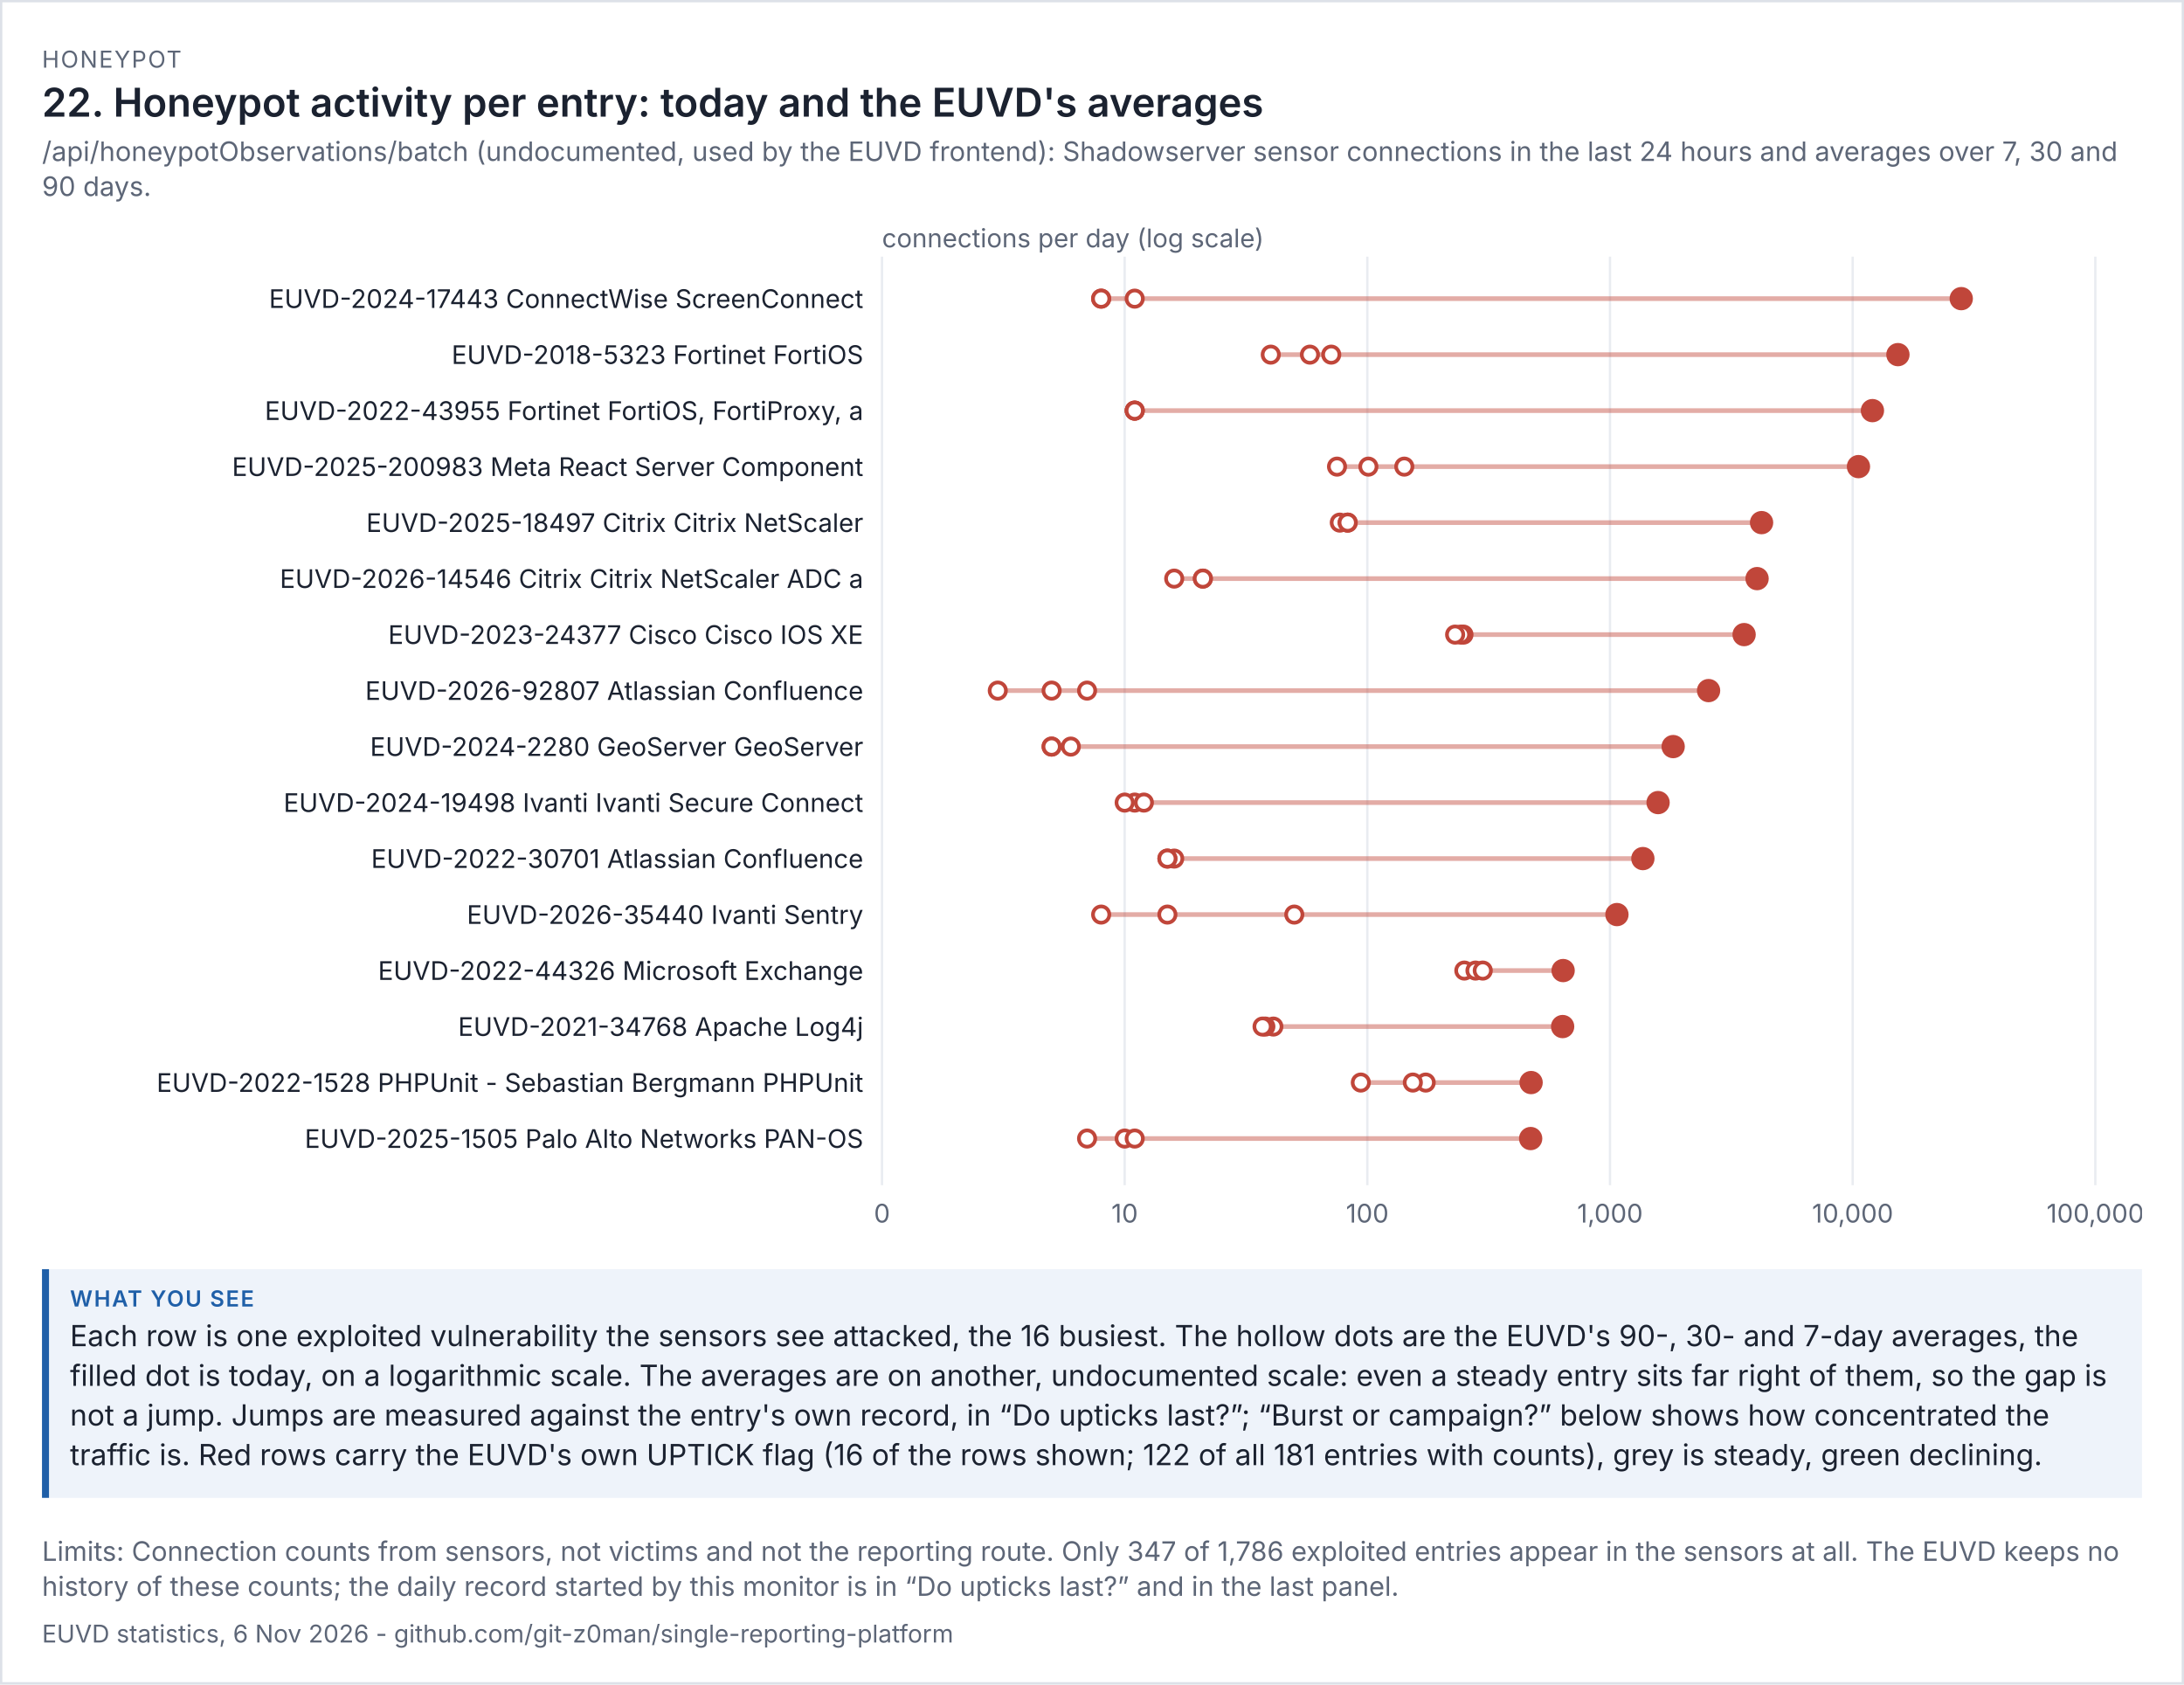
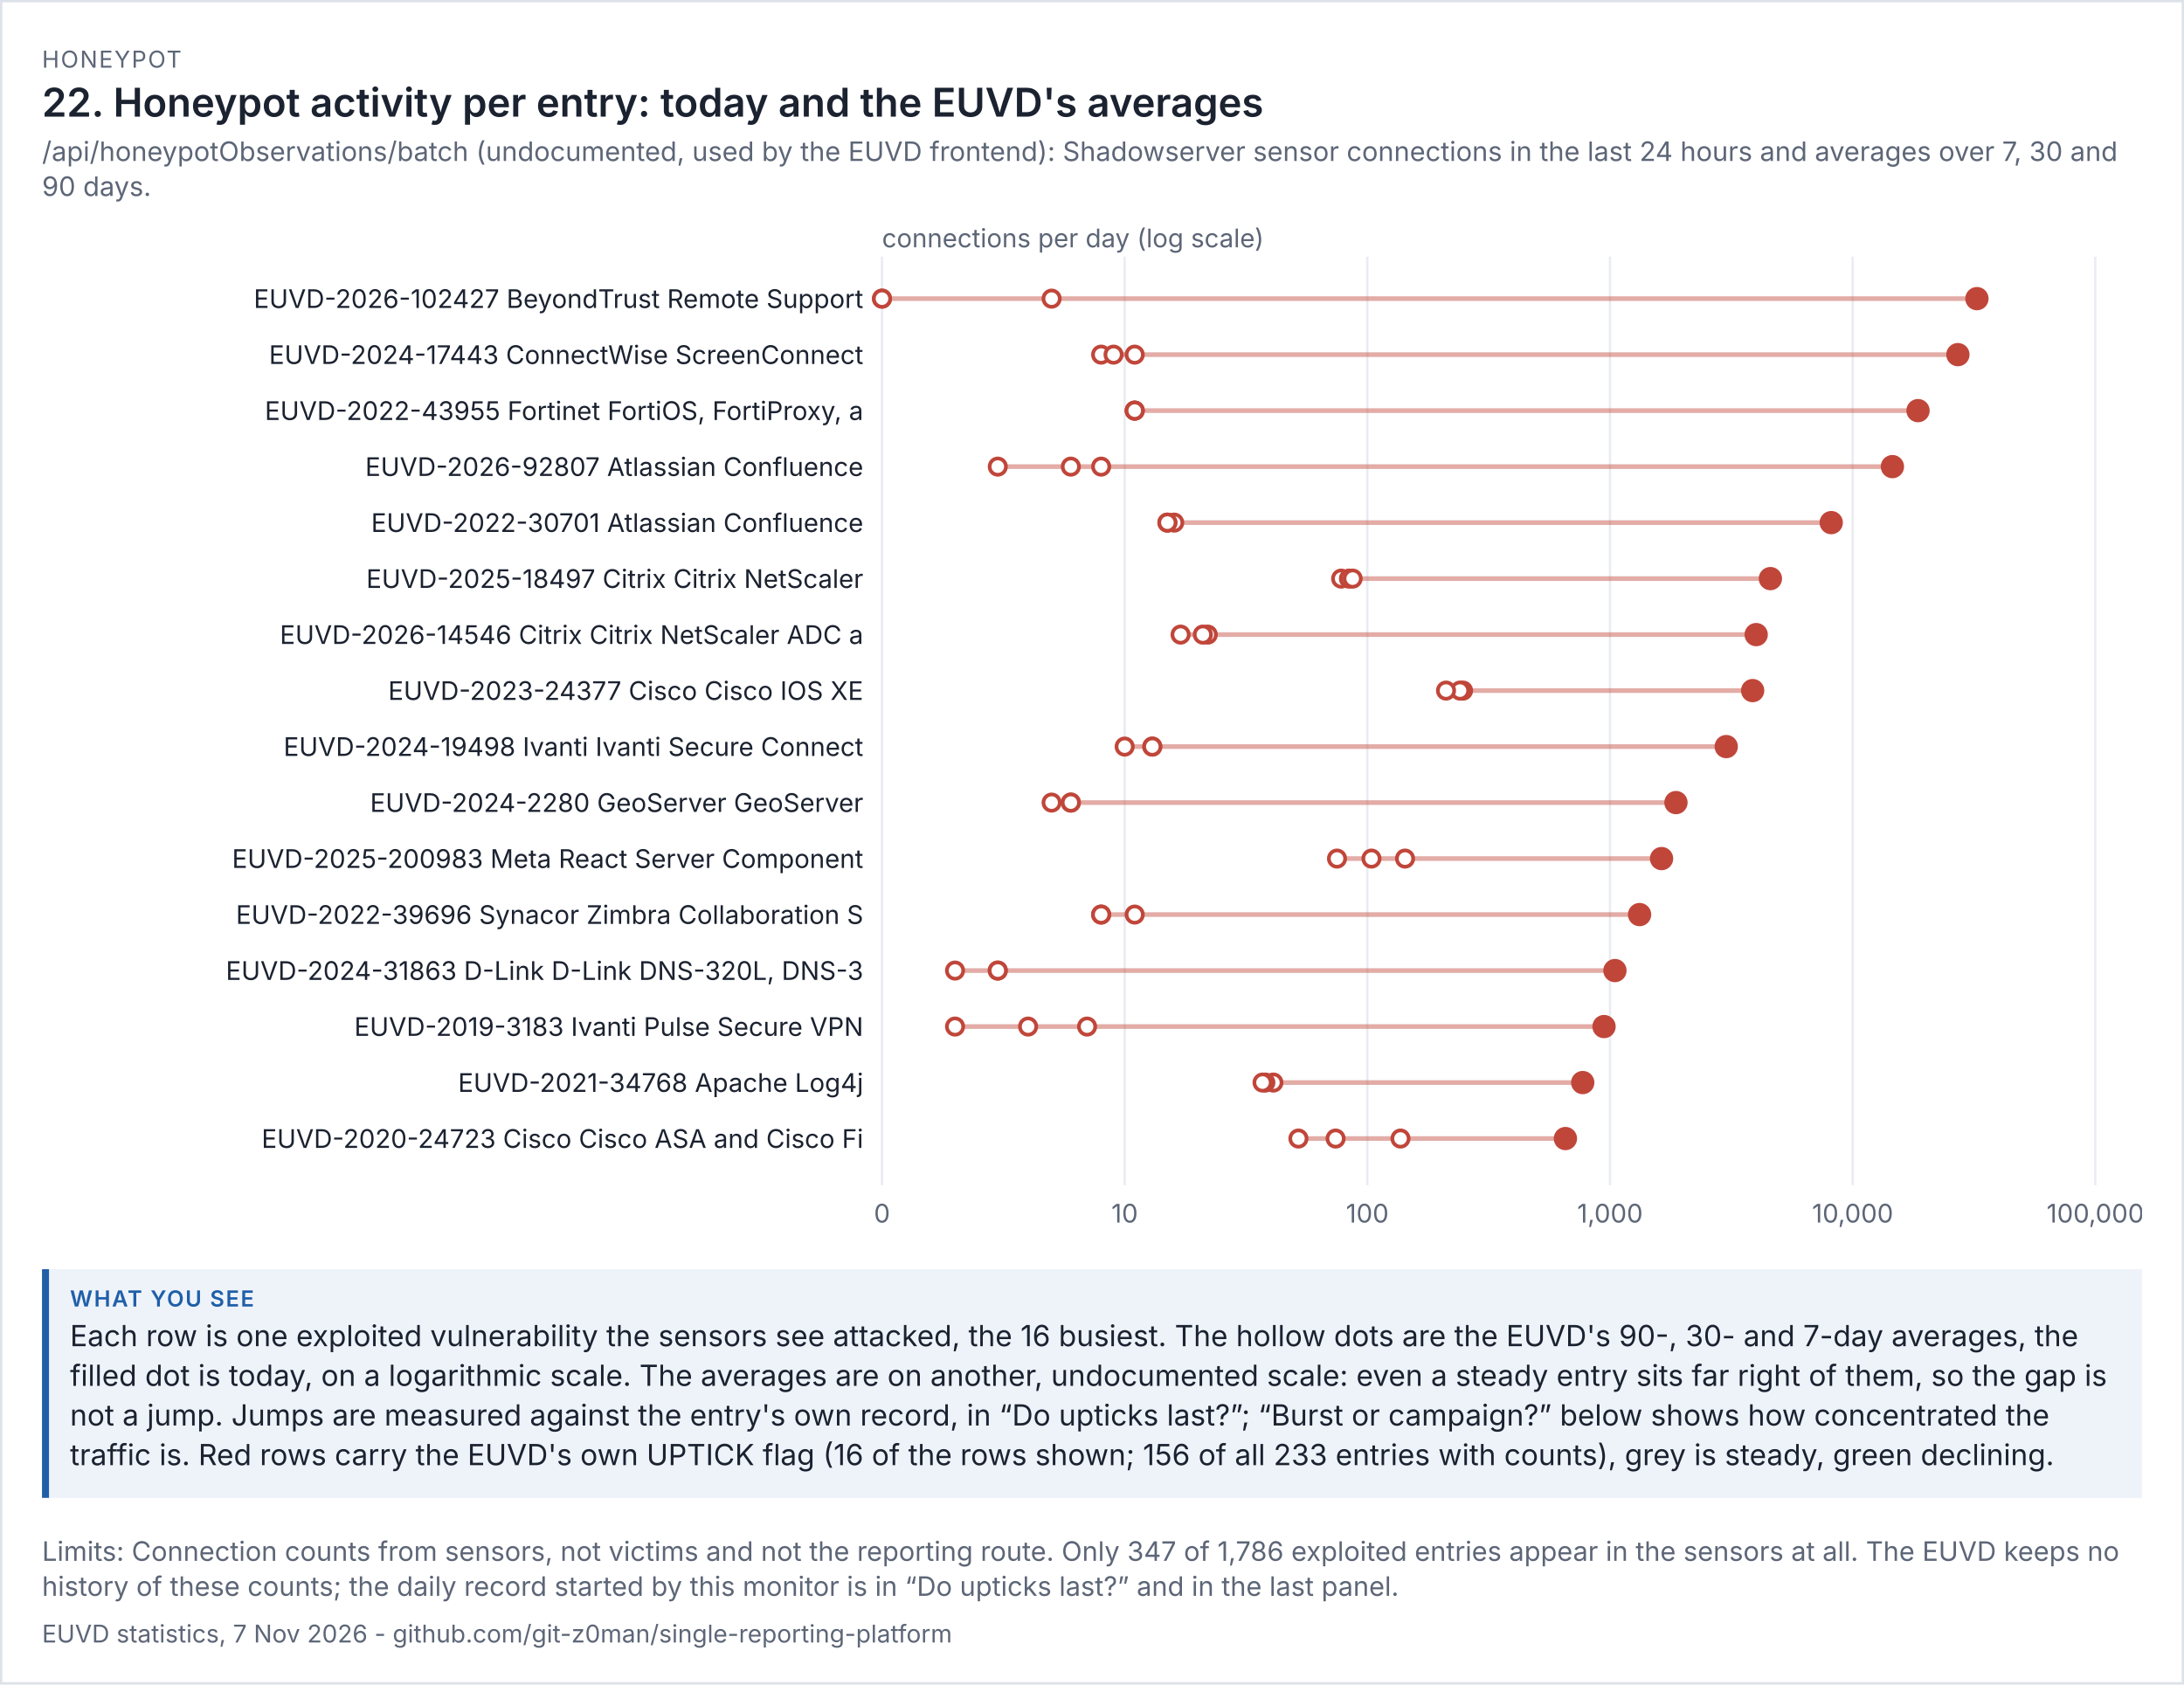
<svg xmlns="http://www.w3.org/2000/svg" viewBox="0 0 936 722" width="936" height="722" font-family="system-ui,-apple-system,'Segoe UI',sans-serif">
  <rect width="100%" height="100%" fill="#ffffff" />
  <rect x="0.5" y="0.5" width="935" height="721" fill="none" stroke="#dde1e8" />
  <text x="18" y="29" font-size="10" letter-spacing="0.6" fill="#5d6677">HONEYPOT</text>
  <text x="18" y="50" font-size="17" fill="#1b2230" font-weight="600">22. Honeypot activity per entry: today and the EUVD's averages</text>
  <text x="18" y="69" font-size="11.5" fill="#5d6677">/api/honeypotObservations/batch (undocumented, used by the EUVD frontend): Shadowserver sensor connections in the last 24 hours and averages over 7, 30 and</text>
  <text x="18" y="84" font-size="11.5" fill="#5d6677">90 days.</text>
  <g transform="translate(18,94) scale(1)" font-size="11">
    <svg viewBox="0 0 900 438" role="img" width="900" height="438">
      <g>
        <line x1="360" x2="360" y1="16" y2="414" stroke="rgb(233, 236, 241)" />
        <text x="360" y="430" text-anchor="middle" fill="rgb(93, 102, 119)">0</text>
        <line x1="464" x2="464" y1="16" y2="414" stroke="rgb(233, 236, 241)" />
        <text x="464" y="430" text-anchor="middle" fill="rgb(93, 102, 119)">10</text>
        <line x1="568" x2="568" y1="16" y2="414" stroke="rgb(233, 236, 241)" />
        <text x="568" y="430" text-anchor="middle" fill="rgb(93, 102, 119)">100</text>
        <line x1="672" x2="672" y1="16" y2="414" stroke="rgb(233, 236, 241)" />
        <text x="672" y="430" text-anchor="middle" fill="rgb(93, 102, 119)">1,000</text>
        <line x1="776" x2="776" y1="16" y2="414" stroke="rgb(233, 236, 241)" />
        <text x="776" y="430" text-anchor="middle" fill="rgb(93, 102, 119)">10,000</text>
        <line x1="880" x2="880" y1="16" y2="414" stroke="rgb(233, 236, 241)" />
        <text x="880" y="430" text-anchor="middle" fill="rgb(93, 102, 119)">100,000</text>
        <text x="360" y="12" fill="rgb(93, 102, 119)">connections per day (log scale)</text>
-         <text x="352" y="38" text-anchor="end" class="t" fill="rgb(27, 34, 48)">EUVD-2024-17443 ConnectWise ScreenConnect</text>
-         <line x1="453.921" x2="822.535" y1="34" y2="34" stroke="rgb(192, 70, 58)" stroke-width="2" opacity="0.45" />
-         <circle cx="468.305" cy="34" r="3.5" fill="rgb(255, 255, 255)" stroke="rgb(192, 70, 58)" stroke-width="1.6" />
-         <circle cx="453.921" cy="34" r="3.5" fill="rgb(255, 255, 255)" stroke="rgb(192, 70, 58)" stroke-width="1.6" />
-         <circle cx="453.921" cy="34" r="3.5" fill="rgb(255, 255, 255)" stroke="rgb(192, 70, 58)" stroke-width="1.6" />
-         <circle cx="822.535" cy="34" r="5" fill="rgb(192, 70, 58)" />
-         <text x="352" y="62" text-anchor="end" class="t" fill="rgb(27, 34, 48)">EUVD-2018-5323 Fortinet FortiOS</text>
-         <line x1="526.614" x2="795.396" y1="58" y2="58" stroke="rgb(192, 70, 58)" stroke-width="2" opacity="0.45" />
-         <circle cx="543.397" cy="58" r="3.5" fill="rgb(255, 255, 255)" stroke="rgb(192, 70, 58)" stroke-width="1.6" />
-         <circle cx="526.614" cy="58" r="3.5" fill="rgb(255, 255, 255)" stroke="rgb(192, 70, 58)" stroke-width="1.6" />
-         <circle cx="552.531" cy="58" r="3.5" fill="rgb(255, 255, 255)" stroke="rgb(192, 70, 58)" stroke-width="1.6" />
-         <circle cx="795.396" cy="58" r="5" fill="rgb(192, 70, 58)" />
+         <text x="352" y="38" text-anchor="end" class="t" fill="rgb(27, 34, 48)">EUVD-2026-102427 BeyondTrust Remote Support</text>
+         <line x1="360" x2="829.253" y1="34" y2="34" stroke="rgb(192, 70, 58)" stroke-width="2" opacity="0.45" />
+         <circle cx="360" cy="34" r="3.5" fill="rgb(255, 255, 255)" stroke="rgb(192, 70, 58)" stroke-width="1.6" />
+         <circle cx="360" cy="34" r="3.5" fill="rgb(255, 255, 255)" stroke="rgb(192, 70, 58)" stroke-width="1.6" />
+         <circle cx="432.693" cy="34" r="3.5" fill="rgb(255, 255, 255)" stroke="rgb(192, 70, 58)" stroke-width="1.6" />
+         <circle cx="829.253" cy="34" r="5" fill="rgb(192, 70, 58)" />
+         <text x="352" y="62" text-anchor="end" class="t" fill="rgb(27, 34, 48)">EUVD-2024-17443 ConnectWise ScreenConnect</text>
+         <line x1="453.921" x2="821.1" y1="58" y2="58" stroke="rgb(192, 70, 58)" stroke-width="2" opacity="0.45" />
+         <circle cx="468.305" cy="58" r="3.5" fill="rgb(255, 255, 255)" stroke="rgb(192, 70, 58)" stroke-width="1.6" />
+         <circle cx="453.921" cy="58" r="3.5" fill="rgb(255, 255, 255)" stroke="rgb(192, 70, 58)" stroke-width="1.6" />
+         <circle cx="459.241" cy="58" r="3.5" fill="rgb(255, 255, 255)" stroke="rgb(192, 70, 58)" stroke-width="1.6" />
+         <circle cx="821.1" cy="58" r="5" fill="rgb(192, 70, 58)" />
        <text x="352" y="86" text-anchor="end" class="t" fill="rgb(27, 34, 48)">EUVD-2022-43955 Fortinet FortiOS, FortiProxy, a</text>
-         <line x1="468.305" x2="784.471" y1="82" y2="82" stroke="rgb(192, 70, 58)" stroke-width="2" opacity="0.45" />
+         <line x1="468.305" x2="804.01" y1="82" y2="82" stroke="rgb(192, 70, 58)" stroke-width="2" opacity="0.45" />
        <circle cx="468.305" cy="82" r="3.5" fill="rgb(255, 255, 255)" stroke="rgb(192, 70, 58)" stroke-width="1.6" />
        <circle cx="468.305" cy="82" r="3.5" fill="rgb(255, 255, 255)" stroke="rgb(192, 70, 58)" stroke-width="1.6" />
        <circle cx="468.305" cy="82" r="3.5" fill="rgb(255, 255, 255)" stroke="rgb(192, 70, 58)" stroke-width="1.6" />
-         <circle cx="784.471" cy="82" r="5" fill="rgb(192, 70, 58)" />
-         <text x="352" y="110" text-anchor="end" class="t" fill="rgb(27, 34, 48)">EUVD-2025-200983 Meta React Server Component</text>
-         <line x1="555.006" x2="778.487" y1="106" y2="106" stroke="rgb(192, 70, 58)" stroke-width="2" opacity="0.45" />
-         <circle cx="583.838" cy="106" r="3.5" fill="rgb(255, 255, 255)" stroke="rgb(192, 70, 58)" stroke-width="1.6" />
-         <circle cx="555.006" cy="106" r="3.5" fill="rgb(255, 255, 255)" stroke="rgb(192, 70, 58)" stroke-width="1.6" />
-         <circle cx="568.449" cy="106" r="3.5" fill="rgb(255, 255, 255)" stroke="rgb(192, 70, 58)" stroke-width="1.6" />
-         <circle cx="778.487" cy="106" r="5" fill="rgb(192, 70, 58)" />
-         <text x="352" y="134" text-anchor="end" class="t" fill="rgb(27, 34, 48)">EUVD-2025-18497 Citrix Citrix NetScaler</text>
-         <line x1="556.195" x2="736.958" y1="130" y2="130" stroke="rgb(192, 70, 58)" stroke-width="2" opacity="0.45" />
-         <circle cx="556.195" cy="130" r="3.5" fill="rgb(255, 255, 255)" stroke="rgb(192, 70, 58)" stroke-width="1.6" />
-         <circle cx="559.584" cy="130" r="3.5" fill="rgb(255, 255, 255)" stroke="rgb(192, 70, 58)" stroke-width="1.6" />
-         <circle cx="559.584" cy="130" r="3.5" fill="rgb(255, 255, 255)" stroke="rgb(192, 70, 58)" stroke-width="1.6" />
-         <circle cx="736.958" cy="130" r="5" fill="rgb(192, 70, 58)" />
-         <text x="352" y="158" text-anchor="end" class="t" fill="rgb(27, 34, 48)">EUVD-2026-14546 Citrix Citrix NetScaler ADC a</text>
-         <line x1="485.228" x2="735.03" y1="154" y2="154" stroke="rgb(192, 70, 58)" stroke-width="2" opacity="0.45" />
-         <circle cx="497.511" cy="154" r="3.5" fill="rgb(255, 255, 255)" stroke="rgb(192, 70, 58)" stroke-width="1.6" />
-         <circle cx="497.511" cy="154" r="3.5" fill="rgb(255, 255, 255)" stroke="rgb(192, 70, 58)" stroke-width="1.6" />
-         <circle cx="485.228" cy="154" r="3.5" fill="rgb(255, 255, 255)" stroke="rgb(192, 70, 58)" stroke-width="1.6" />
-         <circle cx="735.03" cy="154" r="5" fill="rgb(192, 70, 58)" />
-         <text x="352" y="182" text-anchor="end" class="t" fill="rgb(27, 34, 48)">EUVD-2023-24377 Cisco Cisco IOS XE</text>
-         <line x1="605.62" x2="729.477" y1="178" y2="178" stroke="rgb(192, 70, 58)" stroke-width="2" opacity="0.45" />
-         <circle cx="609.205" cy="178" r="3.5" fill="rgb(255, 255, 255)" stroke="rgb(192, 70, 58)" stroke-width="1.6" />
-         <circle cx="608.103" cy="178" r="3.5" fill="rgb(255, 255, 255)" stroke="rgb(192, 70, 58)" stroke-width="1.6" />
-         <circle cx="605.62" cy="178" r="3.5" fill="rgb(255, 255, 255)" stroke="rgb(192, 70, 58)" stroke-width="1.6" />
-         <circle cx="729.477" cy="178" r="5" fill="rgb(192, 70, 58)" />
-         <text x="352" y="206" text-anchor="end" class="t" fill="rgb(27, 34, 48)">EUVD-2026-92807 Atlassian Confluence</text>
-         <line x1="409.621" x2="714.245" y1="202" y2="202" stroke="rgb(192, 70, 58)" stroke-width="2" opacity="0.45" />
-         <circle cx="409.621" cy="202" r="3.5" fill="rgb(255, 255, 255)" stroke="rgb(192, 70, 58)" stroke-width="1.6" />
-         <circle cx="447.89" cy="202" r="3.5" fill="rgb(255, 255, 255)" stroke="rgb(192, 70, 58)" stroke-width="1.6" />
-         <circle cx="432.693" cy="202" r="3.5" fill="rgb(255, 255, 255)" stroke="rgb(192, 70, 58)" stroke-width="1.6" />
-         <circle cx="714.245" cy="202" r="5" fill="rgb(192, 70, 58)" />
-         <text x="352" y="230" text-anchor="end" class="t" fill="rgb(27, 34, 48)">EUVD-2024-2280 GeoServer GeoServer</text>
-         <line x1="432.693" x2="699.072" y1="226" y2="226" stroke="rgb(192, 70, 58)" stroke-width="2" opacity="0.45" />
-         <circle cx="432.693" cy="226" r="3.5" fill="rgb(255, 255, 255)" stroke="rgb(192, 70, 58)" stroke-width="1.6" />
-         <circle cx="440.928" cy="226" r="3.5" fill="rgb(255, 255, 255)" stroke="rgb(192, 70, 58)" stroke-width="1.6" />
-         <circle cx="432.693" cy="226" r="3.5" fill="rgb(255, 255, 255)" stroke="rgb(192, 70, 58)" stroke-width="1.6" />
-         <circle cx="699.072" cy="226" r="5" fill="rgb(192, 70, 58)" />
-         <text x="352" y="254" text-anchor="end" class="t" fill="rgb(27, 34, 48)">EUVD-2024-19498 Ivanti Ivanti Secure Connect </text>
-         <line x1="464" x2="692.603" y1="250" y2="250" stroke="rgb(192, 70, 58)" stroke-width="2" opacity="0.45" />
-         <circle cx="468.305" cy="250" r="3.5" fill="rgb(255, 255, 255)" stroke="rgb(192, 70, 58)" stroke-width="1.6" />
-         <circle cx="472.235" cy="250" r="3.5" fill="rgb(255, 255, 255)" stroke="rgb(192, 70, 58)" stroke-width="1.6" />
-         <circle cx="464" cy="250" r="3.5" fill="rgb(255, 255, 255)" stroke="rgb(192, 70, 58)" stroke-width="1.6" />
-         <circle cx="692.603" cy="250" r="5" fill="rgb(192, 70, 58)" />
-         <text x="352" y="278" text-anchor="end" class="t" fill="rgb(27, 34, 48)">EUVD-2022-30701 Atlassian Confluence</text>
-         <line x1="482.313" x2="686.087" y1="274" y2="274" stroke="rgb(192, 70, 58)" stroke-width="2" opacity="0.45" />
-         <circle cx="485.228" cy="274" r="3.5" fill="rgb(255, 255, 255)" stroke="rgb(192, 70, 58)" stroke-width="1.6" />
-         <circle cx="482.313" cy="274" r="3.5" fill="rgb(255, 255, 255)" stroke="rgb(192, 70, 58)" stroke-width="1.6" />
-         <circle cx="482.313" cy="274" r="3.5" fill="rgb(255, 255, 255)" stroke="rgb(192, 70, 58)" stroke-width="1.6" />
-         <circle cx="686.087" cy="274" r="5" fill="rgb(192, 70, 58)" />
-         <text x="352" y="302" text-anchor="end" class="t" fill="rgb(27, 34, 48)">EUVD-2026-35440 Ivanti Sentry</text>
-         <line x1="453.921" x2="674.971" y1="298" y2="298" stroke="rgb(192, 70, 58)" stroke-width="2" opacity="0.45" />
+         <circle cx="804.01" cy="82" r="5" fill="rgb(192, 70, 58)" />
+         <text x="352" y="110" text-anchor="end" class="t" fill="rgb(27, 34, 48)">EUVD-2026-92807 Atlassian Confluence</text>
+         <line x1="409.621" x2="793.031" y1="106" y2="106" stroke="rgb(192, 70, 58)" stroke-width="2" opacity="0.45" />
+         <circle cx="409.621" cy="106" r="3.5" fill="rgb(255, 255, 255)" stroke="rgb(192, 70, 58)" stroke-width="1.6" />
+         <circle cx="453.921" cy="106" r="3.5" fill="rgb(255, 255, 255)" stroke="rgb(192, 70, 58)" stroke-width="1.6" />
+         <circle cx="440.928" cy="106" r="3.5" fill="rgb(255, 255, 255)" stroke="rgb(192, 70, 58)" stroke-width="1.6" />
+         <circle cx="793.031" cy="106" r="5" fill="rgb(192, 70, 58)" />
+         <text x="352" y="134" text-anchor="end" class="t" fill="rgb(27, 34, 48)">EUVD-2022-30701 Atlassian Confluence</text>
+         <line x1="482.313" x2="766.816" y1="130" y2="130" stroke="rgb(192, 70, 58)" stroke-width="2" opacity="0.45" />
+         <circle cx="485.228" cy="130" r="3.5" fill="rgb(255, 255, 255)" stroke="rgb(192, 70, 58)" stroke-width="1.6" />
+         <circle cx="482.313" cy="130" r="3.5" fill="rgb(255, 255, 255)" stroke="rgb(192, 70, 58)" stroke-width="1.6" />
+         <circle cx="482.313" cy="130" r="3.5" fill="rgb(255, 255, 255)" stroke="rgb(192, 70, 58)" stroke-width="1.6" />
+         <circle cx="766.816" cy="130" r="5" fill="rgb(192, 70, 58)" />
+         <text x="352" y="158" text-anchor="end" class="t" fill="rgb(27, 34, 48)">EUVD-2025-18497 Citrix Citrix NetScaler</text>
+         <line x1="556.778" x2="740.74" y1="154" y2="154" stroke="rgb(192, 70, 58)" stroke-width="2" opacity="0.45" />
+         <circle cx="556.778" cy="154" r="3.5" fill="rgb(255, 255, 255)" stroke="rgb(192, 70, 58)" stroke-width="1.6" />
+         <circle cx="560.125" cy="154" r="3.5" fill="rgb(255, 255, 255)" stroke="rgb(192, 70, 58)" stroke-width="1.6" />
+         <circle cx="561.71" cy="154" r="3.5" fill="rgb(255, 255, 255)" stroke="rgb(192, 70, 58)" stroke-width="1.6" />
+         <circle cx="740.74" cy="154" r="5" fill="rgb(192, 70, 58)" />
+         <text x="352" y="182" text-anchor="end" class="t" fill="rgb(27, 34, 48)">EUVD-2026-14546 Citrix Citrix NetScaler ADC a</text>
+         <line x1="487.967" x2="734.648" y1="178" y2="178" stroke="rgb(192, 70, 58)" stroke-width="2" opacity="0.45" />
+         <circle cx="499.612" cy="178" r="3.5" fill="rgb(255, 255, 255)" stroke="rgb(192, 70, 58)" stroke-width="1.6" />
+         <circle cx="497.511" cy="178" r="3.5" fill="rgb(255, 255, 255)" stroke="rgb(192, 70, 58)" stroke-width="1.6" />
+         <circle cx="487.967" cy="178" r="3.5" fill="rgb(255, 255, 255)" stroke="rgb(192, 70, 58)" stroke-width="1.6" />
+         <circle cx="734.648" cy="178" r="5" fill="rgb(192, 70, 58)" />
+         <text x="352" y="206" text-anchor="end" class="t" fill="rgb(27, 34, 48)">EUVD-2023-24377 Cisco Cisco IOS XE</text>
+         <line x1="601.725" x2="733.134" y1="202" y2="202" stroke="rgb(192, 70, 58)" stroke-width="2" opacity="0.45" />
+         <circle cx="609.023" cy="202" r="3.5" fill="rgb(255, 255, 255)" stroke="rgb(192, 70, 58)" stroke-width="1.6" />
+         <circle cx="607.73" cy="202" r="3.5" fill="rgb(255, 255, 255)" stroke="rgb(192, 70, 58)" stroke-width="1.6" />
+         <circle cx="601.725" cy="202" r="3.5" fill="rgb(255, 255, 255)" stroke="rgb(192, 70, 58)" stroke-width="1.6" />
+         <circle cx="733.134" cy="202" r="5" fill="rgb(192, 70, 58)" />
+         <text x="352" y="230" text-anchor="end" class="t" fill="rgb(27, 34, 48)">EUVD-2024-19498 Ivanti Ivanti Secure Connect </text>
+         <line x1="464" x2="721.816" y1="226" y2="226" stroke="rgb(192, 70, 58)" stroke-width="2" opacity="0.45" />
+         <circle cx="464" cy="226" r="3.5" fill="rgb(255, 255, 255)" stroke="rgb(192, 70, 58)" stroke-width="1.6" />
+         <circle cx="475.85" cy="226" r="3.5" fill="rgb(255, 255, 255)" stroke="rgb(192, 70, 58)" stroke-width="1.6" />
+         <circle cx="475.85" cy="226" r="3.5" fill="rgb(255, 255, 255)" stroke="rgb(192, 70, 58)" stroke-width="1.6" />
+         <circle cx="721.816" cy="226" r="5" fill="rgb(192, 70, 58)" />
+         <text x="352" y="254" text-anchor="end" class="t" fill="rgb(27, 34, 48)">EUVD-2024-2280 GeoServer GeoServer</text>
+         <line x1="432.693" x2="700.272" y1="250" y2="250" stroke="rgb(192, 70, 58)" stroke-width="2" opacity="0.45" />
+         <circle cx="440.928" cy="250" r="3.5" fill="rgb(255, 255, 255)" stroke="rgb(192, 70, 58)" stroke-width="1.6" />
+         <circle cx="440.928" cy="250" r="3.5" fill="rgb(255, 255, 255)" stroke="rgb(192, 70, 58)" stroke-width="1.6" />
+         <circle cx="432.693" cy="250" r="3.5" fill="rgb(255, 255, 255)" stroke="rgb(192, 70, 58)" stroke-width="1.6" />
+         <circle cx="700.272" cy="250" r="5" fill="rgb(192, 70, 58)" />
+         <text x="352" y="278" text-anchor="end" class="t" fill="rgb(27, 34, 48)">EUVD-2025-200983 Meta React Server Component</text>
+         <line x1="555.006" x2="694.095" y1="274" y2="274" stroke="rgb(192, 70, 58)" stroke-width="2" opacity="0.45" />
+         <circle cx="584.155" cy="274" r="3.5" fill="rgb(255, 255, 255)" stroke="rgb(192, 70, 58)" stroke-width="1.6" />
+         <circle cx="555.006" cy="274" r="3.5" fill="rgb(255, 255, 255)" stroke="rgb(192, 70, 58)" stroke-width="1.6" />
+         <circle cx="569.771" cy="274" r="3.5" fill="rgb(255, 255, 255)" stroke="rgb(192, 70, 58)" stroke-width="1.6" />
+         <circle cx="694.095" cy="274" r="5" fill="rgb(192, 70, 58)" />
+         <text x="352" y="302" text-anchor="end" class="t" fill="rgb(27, 34, 48)">EUVD-2022-39696 Synacor Zimbra Collaboration S</text>
+         <line x1="453.921" x2="684.676" y1="298" y2="298" stroke="rgb(192, 70, 58)" stroke-width="2" opacity="0.45" />
        <circle cx="453.921" cy="298" r="3.5" fill="rgb(255, 255, 255)" stroke="rgb(192, 70, 58)" stroke-width="1.6" />
-         <circle cx="482.313" cy="298" r="3.5" fill="rgb(255, 255, 255)" stroke="rgb(192, 70, 58)" stroke-width="1.6" />
-         <circle cx="536.693" cy="298" r="3.5" fill="rgb(255, 255, 255)" stroke="rgb(192, 70, 58)" stroke-width="1.6" />
-         <circle cx="674.971" cy="298" r="5" fill="rgb(192, 70, 58)" />
-         <text x="352" y="326" text-anchor="end" class="t" fill="rgb(27, 34, 48)">EUVD-2022-44326 Microsoft Exchange</text>
-         <line x1="609.566" x2="651.913" y1="322" y2="322" stroke="rgb(192, 70, 58)" stroke-width="2" opacity="0.45" />
-         <circle cx="609.566" cy="322" r="3.5" fill="rgb(255, 255, 255)" stroke="rgb(192, 70, 58)" stroke-width="1.6" />
-         <circle cx="614.343" cy="322" r="3.5" fill="rgb(255, 255, 255)" stroke="rgb(192, 70, 58)" stroke-width="1.6" />
-         <circle cx="617.47" cy="322" r="3.5" fill="rgb(255, 255, 255)" stroke="rgb(192, 70, 58)" stroke-width="1.6" />
-         <circle cx="651.913" cy="322" r="5" fill="rgb(192, 70, 58)" />
-         <text x="352" y="350" text-anchor="end" class="t" fill="rgb(27, 34, 48)">EUVD-2021-34768 Apache Log4j</text>
-         <line x1="523.093" x2="651.701" y1="346" y2="346" stroke="rgb(192, 70, 58)" stroke-width="2" opacity="0.45" />
-         <circle cx="527.73" cy="346" r="3.5" fill="rgb(255, 255, 255)" stroke="rgb(192, 70, 58)" stroke-width="1.6" />
-         <circle cx="524.297" cy="346" r="3.5" fill="rgb(255, 255, 255)" stroke="rgb(192, 70, 58)" stroke-width="1.6" />
-         <circle cx="523.093" cy="346" r="3.5" fill="rgb(255, 255, 255)" stroke="rgb(192, 70, 58)" stroke-width="1.6" />
-         <circle cx="651.701" cy="346" r="5" fill="rgb(192, 70, 58)" />
-         <text x="352" y="374" text-anchor="end" class="t" fill="rgb(27, 34, 48)">EUVD-2022-1528 PHPUnit - Sebastian Bergmann PHPUnit</text>
-         <line x1="565.205" x2="638.186" y1="370" y2="370" stroke="rgb(192, 70, 58)" stroke-width="2" opacity="0.45" />
-         <circle cx="593.017" cy="370" r="3.5" fill="rgb(255, 255, 255)" stroke="rgb(192, 70, 58)" stroke-width="1.6" />
-         <circle cx="587.502" cy="370" r="3.5" fill="rgb(255, 255, 255)" stroke="rgb(192, 70, 58)" stroke-width="1.6" />
-         <circle cx="565.205" cy="370" r="3.5" fill="rgb(255, 255, 255)" stroke="rgb(192, 70, 58)" stroke-width="1.6" />
-         <circle cx="638.186" cy="370" r="5" fill="rgb(192, 70, 58)" />
-         <text x="352" y="398" text-anchor="end" class="t" fill="rgb(27, 34, 48)">EUVD-2025-1505 Palo Alto Networks PAN-OS</text>
-         <line x1="447.89" x2="637.994" y1="394" y2="394" stroke="rgb(192, 70, 58)" stroke-width="2" opacity="0.45" />
-         <circle cx="464" cy="394" r="3.5" fill="rgb(255, 255, 255)" stroke="rgb(192, 70, 58)" stroke-width="1.6" />
-         <circle cx="468.305" cy="394" r="3.5" fill="rgb(255, 255, 255)" stroke="rgb(192, 70, 58)" stroke-width="1.6" />
-         <circle cx="447.89" cy="394" r="3.5" fill="rgb(255, 255, 255)" stroke="rgb(192, 70, 58)" stroke-width="1.6" />
-         <circle cx="637.994" cy="394" r="5" fill="rgb(192, 70, 58)" />
+         <circle cx="468.305" cy="298" r="3.5" fill="rgb(255, 255, 255)" stroke="rgb(192, 70, 58)" stroke-width="1.6" />
+         <circle cx="453.921" cy="298" r="3.5" fill="rgb(255, 255, 255)" stroke="rgb(192, 70, 58)" stroke-width="1.6" />
+         <circle cx="684.676" cy="298" r="5" fill="rgb(192, 70, 58)" />
+         <text x="352" y="326" text-anchor="end" class="t" fill="rgb(27, 34, 48)">EUVD-2024-31863 D-Link D-Link DNS-320L, DNS-3</text>
+         <line x1="391.307" x2="674.118" y1="322" y2="322" stroke="rgb(192, 70, 58)" stroke-width="2" opacity="0.45" />
+         <circle cx="409.621" cy="322" r="3.5" fill="rgb(255, 255, 255)" stroke="rgb(192, 70, 58)" stroke-width="1.6" />
+         <circle cx="409.621" cy="322" r="3.5" fill="rgb(255, 255, 255)" stroke="rgb(192, 70, 58)" stroke-width="1.6" />
+         <circle cx="391.307" cy="322" r="3.5" fill="rgb(255, 255, 255)" stroke="rgb(192, 70, 58)" stroke-width="1.6" />
+         <circle cx="674.118" cy="322" r="5" fill="rgb(192, 70, 58)" />
+         <text x="352" y="350" text-anchor="end" class="t" fill="rgb(27, 34, 48)">EUVD-2019-3183 Ivanti Pulse Secure VPN</text>
+         <line x1="391.307" x2="669.445" y1="346" y2="346" stroke="rgb(192, 70, 58)" stroke-width="2" opacity="0.45" />
+         <circle cx="391.307" cy="346" r="3.5" fill="rgb(255, 255, 255)" stroke="rgb(192, 70, 58)" stroke-width="1.6" />
+         <circle cx="422.614" cy="346" r="3.5" fill="rgb(255, 255, 255)" stroke="rgb(192, 70, 58)" stroke-width="1.6" />
+         <circle cx="447.89" cy="346" r="3.5" fill="rgb(255, 255, 255)" stroke="rgb(192, 70, 58)" stroke-width="1.6" />
+         <circle cx="669.445" cy="346" r="5" fill="rgb(192, 70, 58)" />
+         <text x="352" y="374" text-anchor="end" class="t" fill="rgb(27, 34, 48)">EUVD-2021-34768 Apache Log4j</text>
+         <line x1="523.093" x2="660.312" y1="370" y2="370" stroke="rgb(192, 70, 58)" stroke-width="2" opacity="0.45" />
+         <circle cx="527.73" cy="370" r="3.5" fill="rgb(255, 255, 255)" stroke="rgb(192, 70, 58)" stroke-width="1.6" />
+         <circle cx="524.297" cy="370" r="3.5" fill="rgb(255, 255, 255)" stroke="rgb(192, 70, 58)" stroke-width="1.6" />
+         <circle cx="523.093" cy="370" r="3.5" fill="rgb(255, 255, 255)" stroke="rgb(192, 70, 58)" stroke-width="1.6" />
+         <circle cx="660.312" cy="370" r="5" fill="rgb(192, 70, 58)" />
+         <text x="352" y="398" text-anchor="end" class="t" fill="rgb(27, 34, 48)">EUVD-2020-24723 Cisco Cisco ASA and Cisco Fi</text>
+         <line x1="538.464" x2="652.889" y1="394" y2="394" stroke="rgb(192, 70, 58)" stroke-width="2" opacity="0.45" />
+         <circle cx="554.4" cy="394" r="3.5" fill="rgb(255, 255, 255)" stroke="rgb(192, 70, 58)" stroke-width="1.6" />
+         <circle cx="538.464" cy="394" r="3.5" fill="rgb(255, 255, 255)" stroke="rgb(192, 70, 58)" stroke-width="1.6" />
+         <circle cx="582.219" cy="394" r="3.5" fill="rgb(255, 255, 255)" stroke="rgb(192, 70, 58)" stroke-width="1.6" />
+         <circle cx="652.889" cy="394" r="5" fill="rgb(192, 70, 58)" />
      </g>
    </svg>
  </g>
  <rect x="18" y="544" width="900" height="98" fill="#eef3fa" />
  <rect x="18" y="544" width="3" height="98" fill="#1f5fa8" />
  <text x="30" y="560" font-size="9.5" letter-spacing="0.6" font-weight="600" fill="#1f5fa8">WHAT YOU SEE</text>
  <text x="30" y="577" font-size="12.5" fill="#1b2230">Each row is one exploited vulnerability the sensors see attacked, the 16 busiest. The hollow dots are the EUVD's 90-, 30- and 7-day averages, the</text>
  <text x="30" y="594" font-size="12.5" fill="#1b2230">filled dot is today, on a logarithmic scale. The averages are on another, undocumented scale: even a steady entry sits far right of them, so the gap is</text>
  <text x="30" y="611" font-size="12.5" fill="#1b2230">not a jump. Jumps are measured against the entry's own record, in “Do upticks last?”; “Burst or campaign?” below shows how concentrated the</text>
-   <text x="30" y="628" font-size="12.5" fill="#1b2230">traffic is. Red rows carry the EUVD's own UPTICK flag (16 of the rows shown; 122 of all 181 entries with counts), grey is steady, green declining.</text>
+   <text x="30" y="628" font-size="12.5" fill="#1b2230">traffic is. Red rows carry the EUVD's own UPTICK flag (16 of the rows shown; 156 of all 233 entries with counts), grey is steady, green declining.</text>
  <text x="18" y="669" font-size="11.5" fill="#5d6677">Limits: Connection counts from sensors, not victims and not the reporting route. Only 347 of 1,786 exploited entries appear in the sensors at all. The EUVD keeps no</text>
  <text x="18" y="684" font-size="11.5" fill="#5d6677">history of these counts; the daily record started by this monitor is in “Do upticks last?” and in the last panel.</text>
-   <text x="18" y="704" font-size="10.5" fill="#5d6677">EUVD statistics, 6 Nov 2026 - github.com/git-z0man/single-reporting-platform</text>
+   <text x="18" y="704" font-size="10.5" fill="#5d6677">EUVD statistics, 7 Nov 2026 - github.com/git-z0man/single-reporting-platform</text>
</svg>
